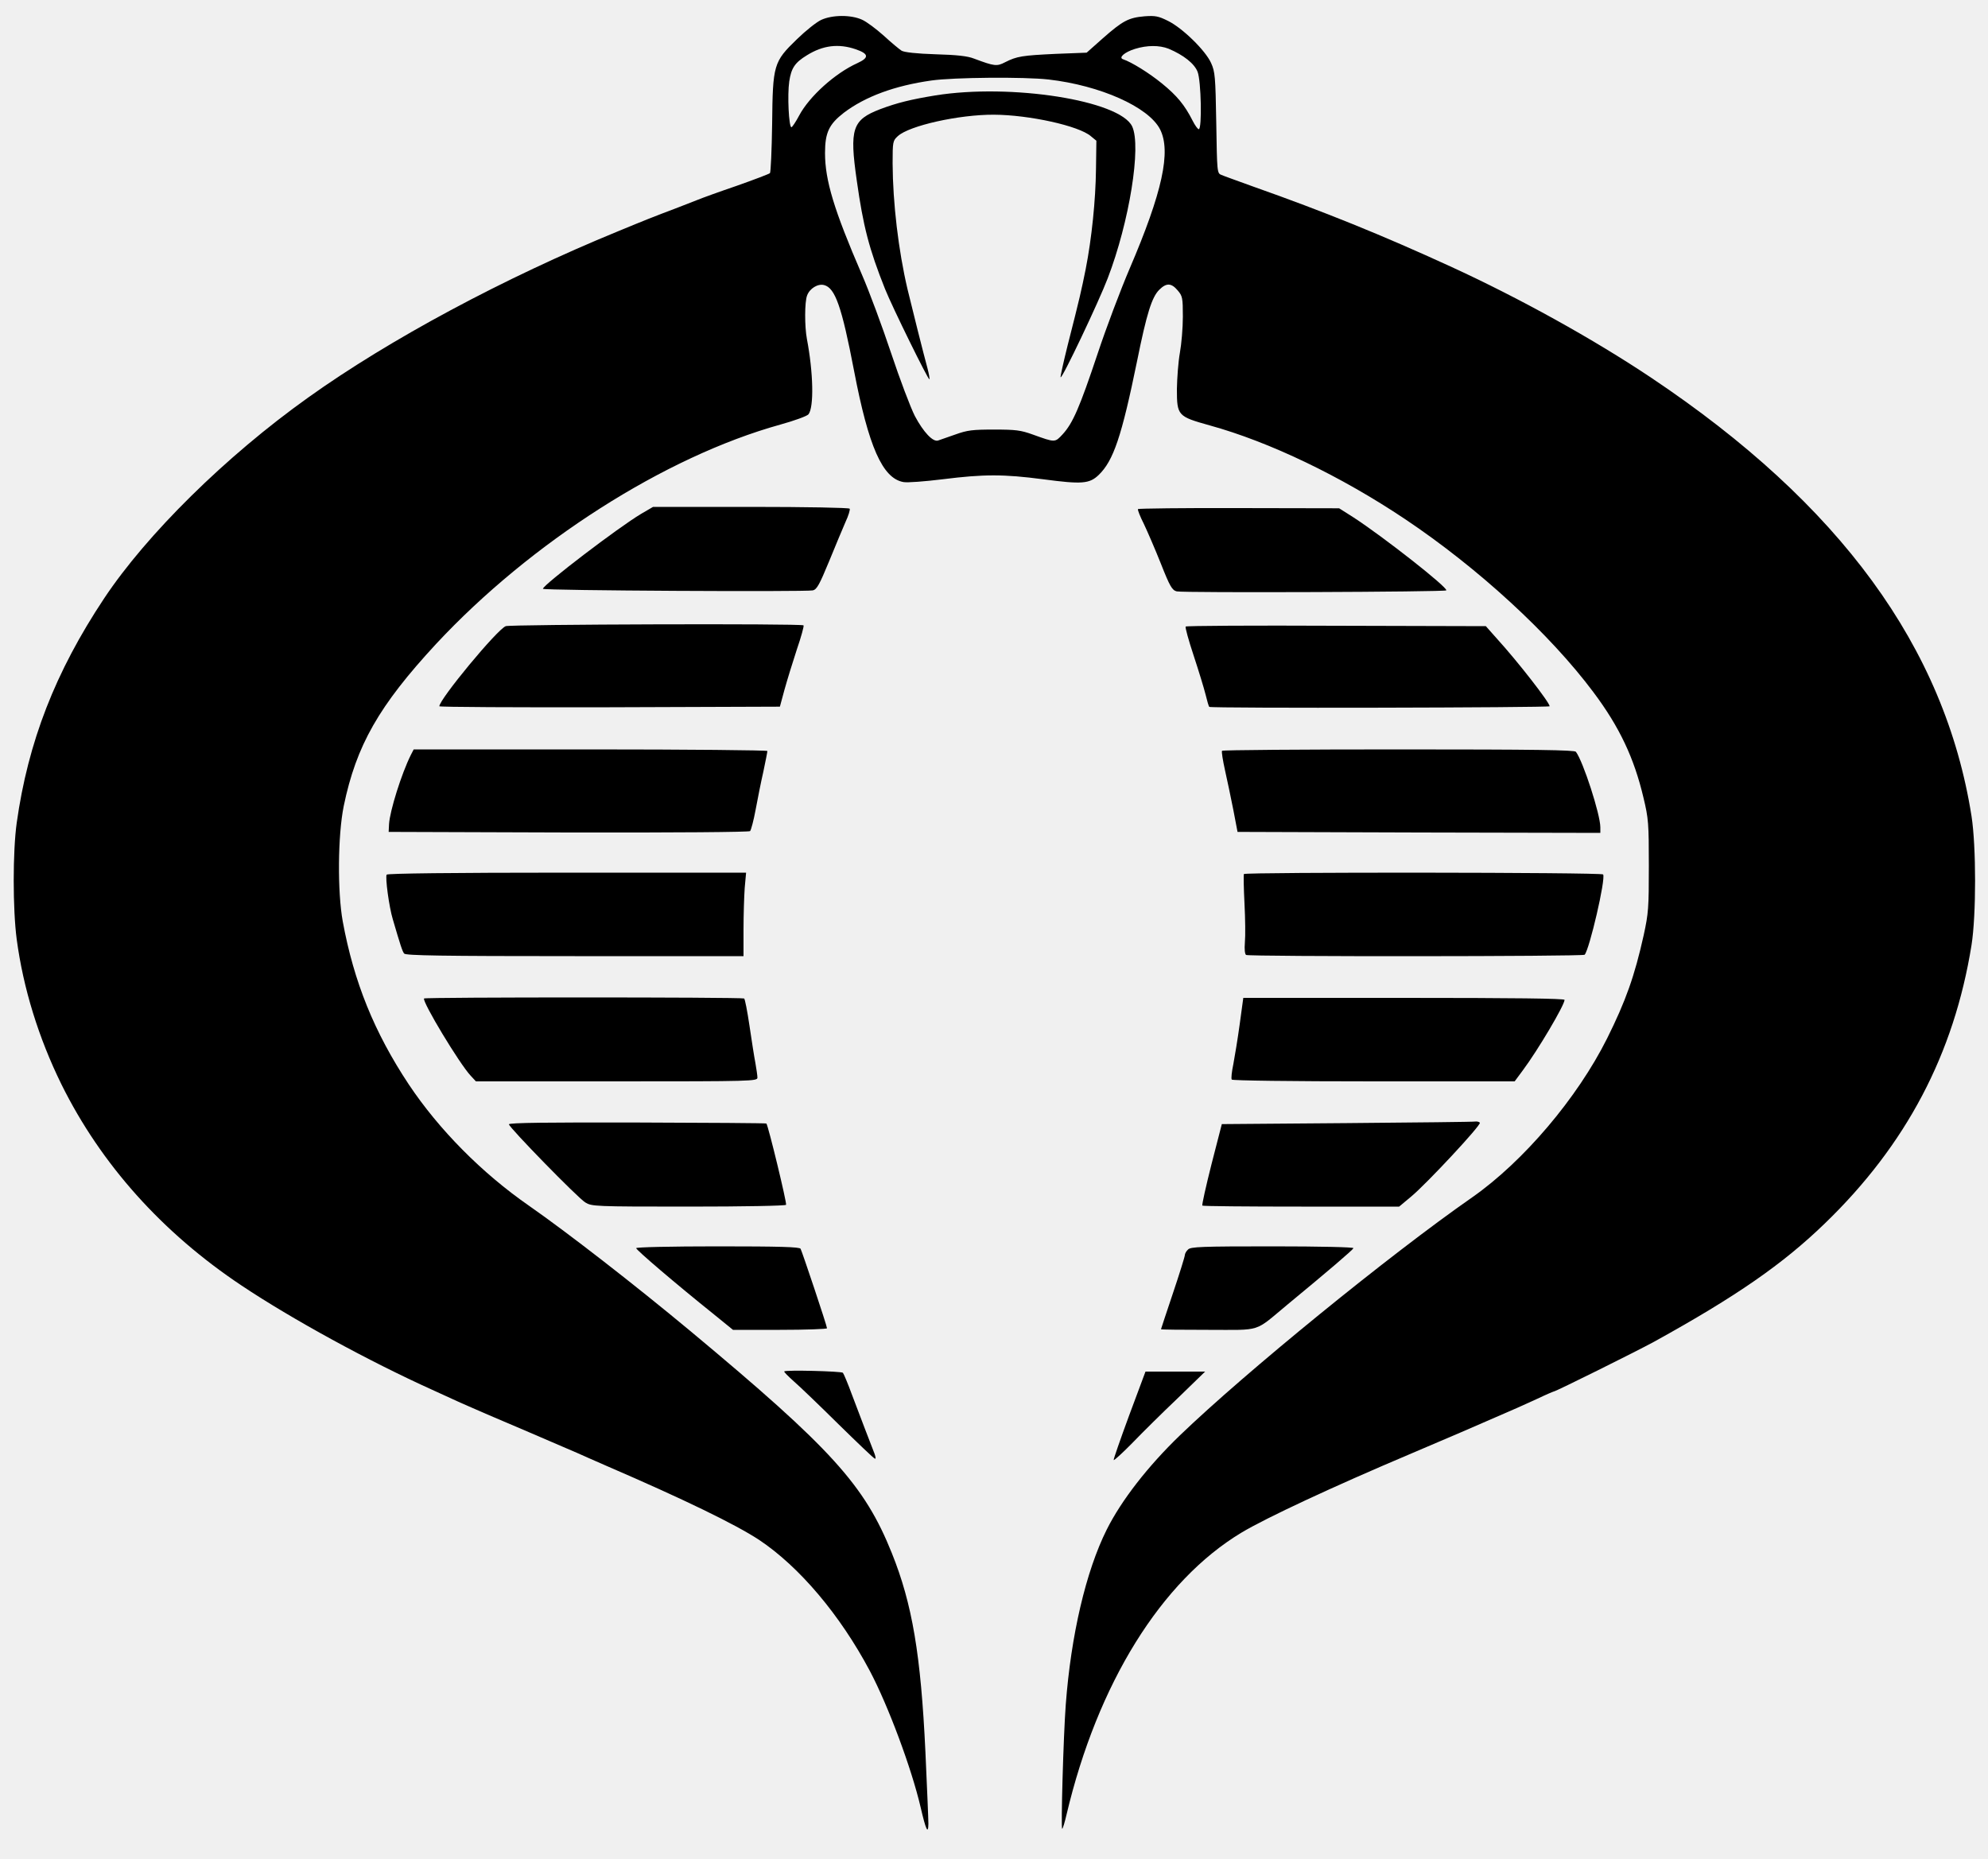
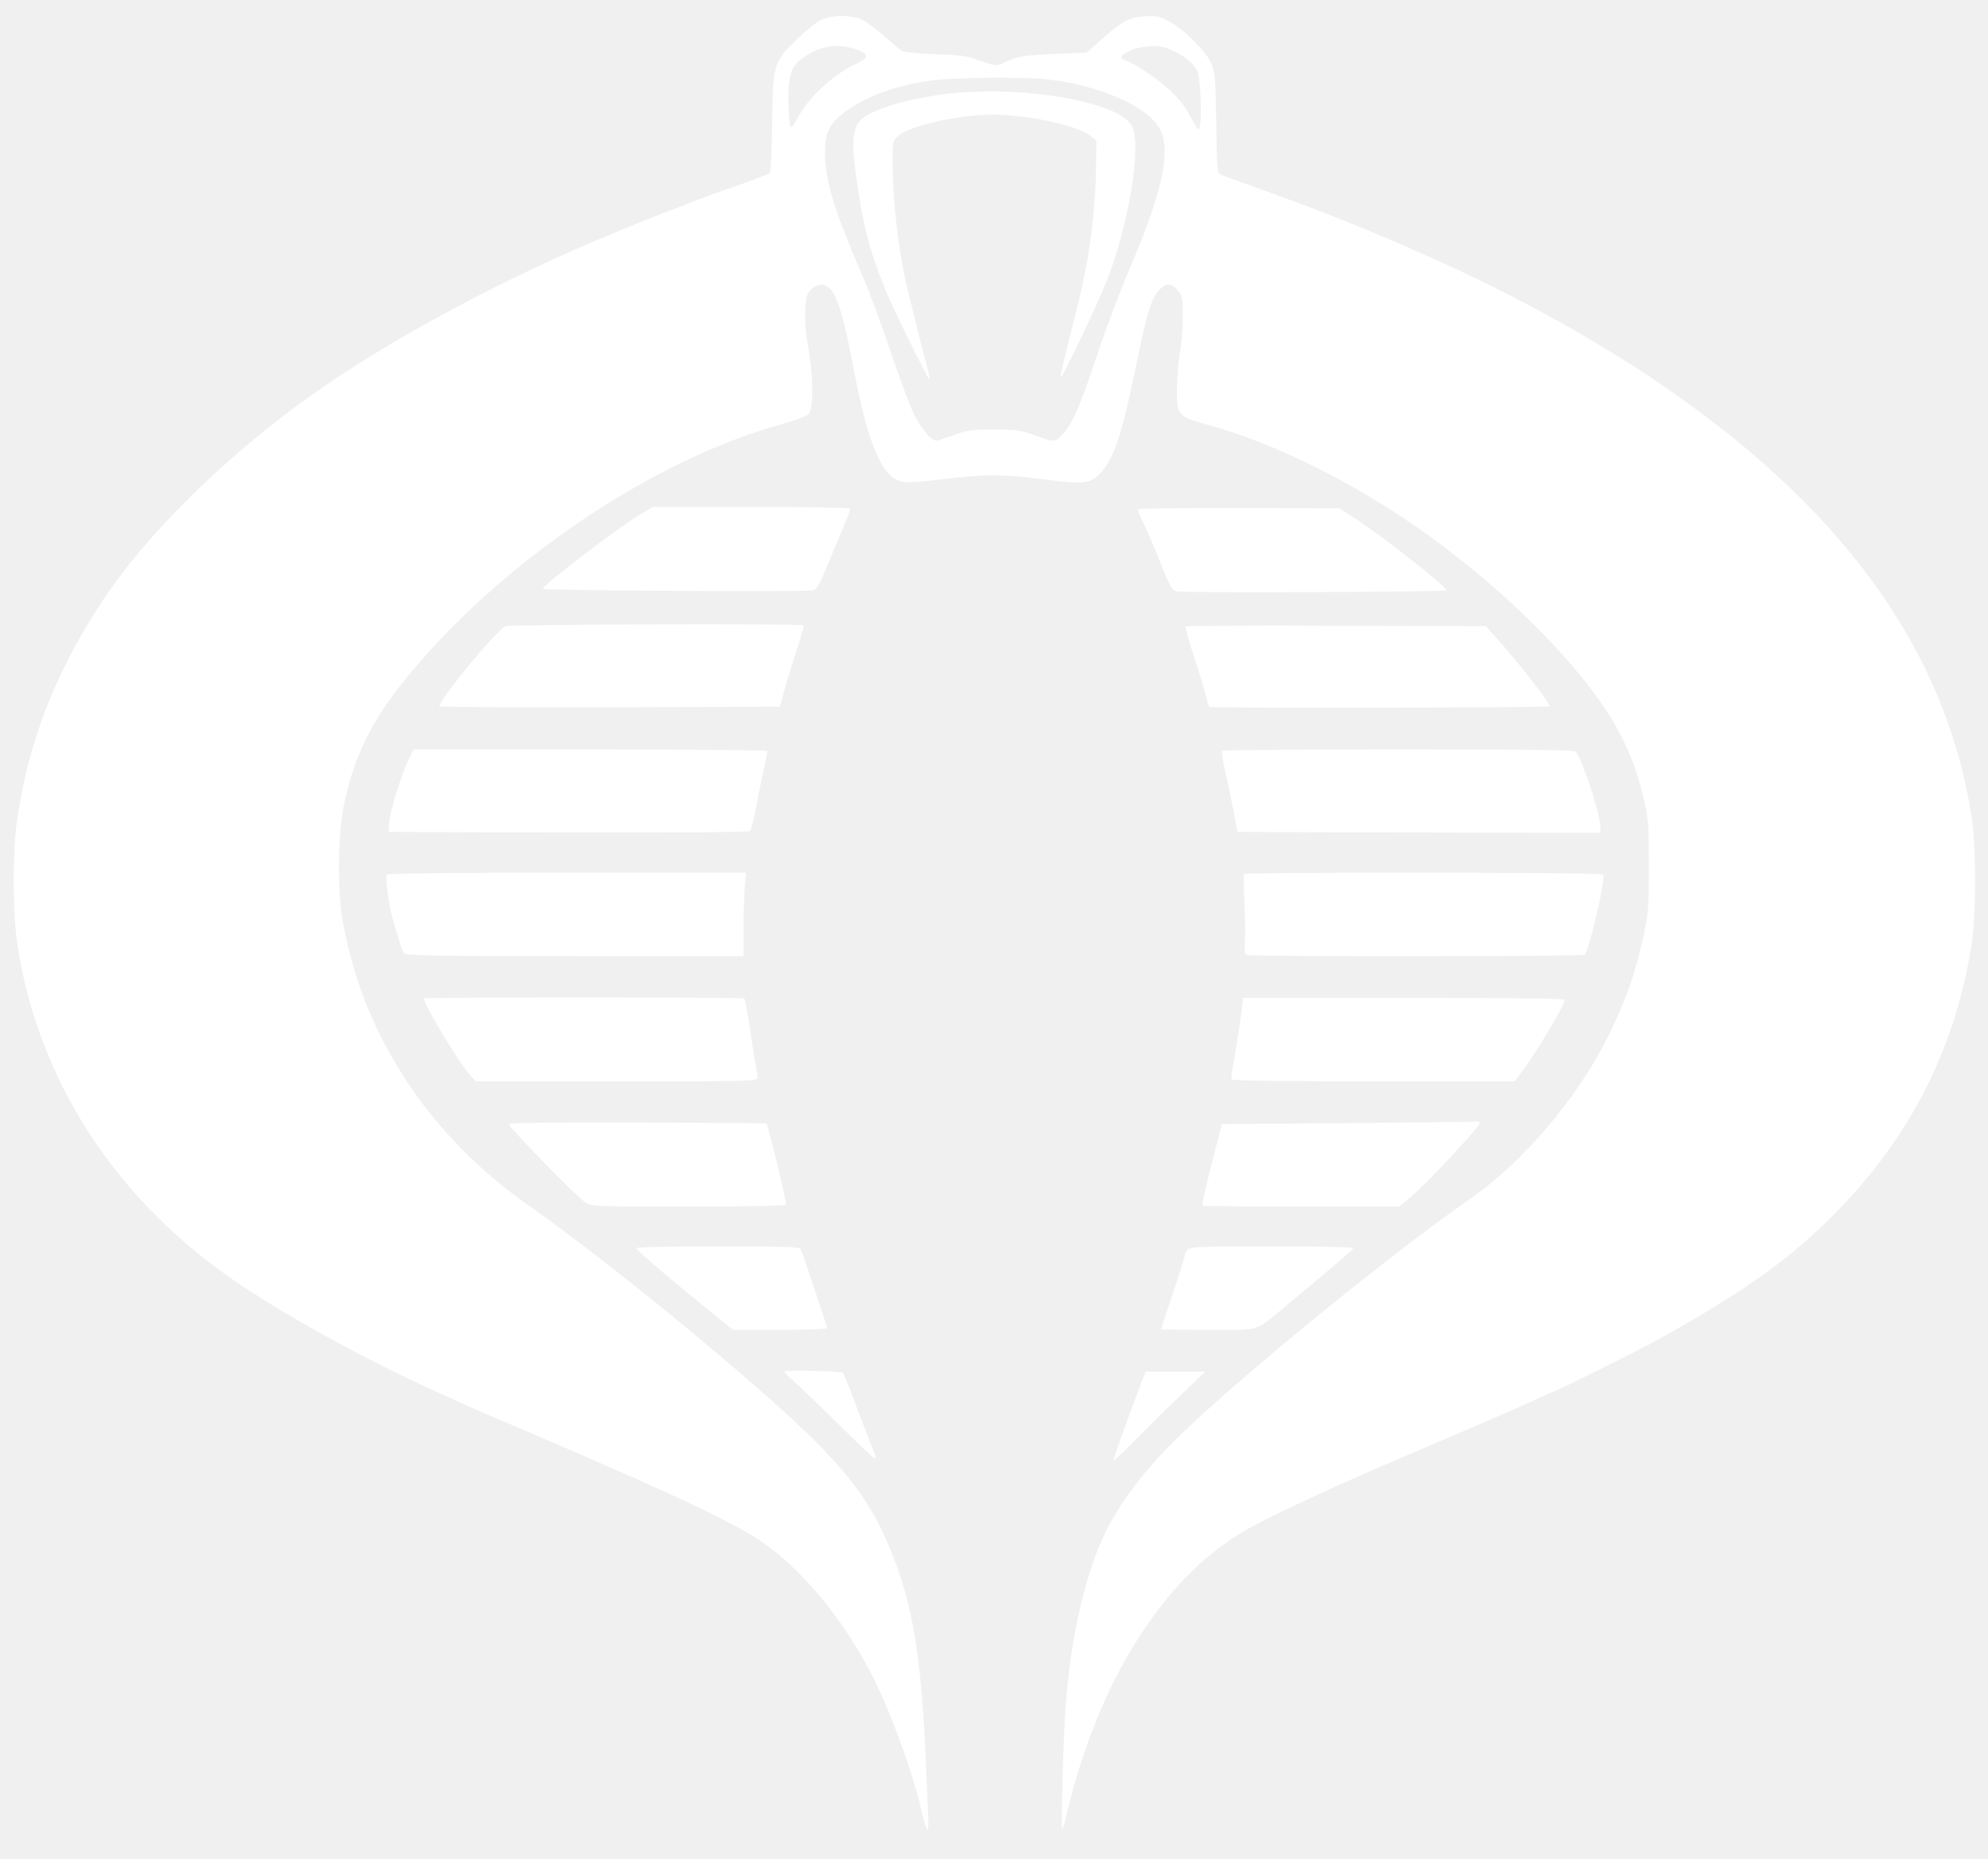
- <svg xmlns="http://www.w3.org/2000/svg" version="1.0" width="1000pt" height="935pt" viewBox="0 0 1000 935" preserveAspectRatio="xMidYMid meet">
-   <g transform="translate(0,935) scale(0.1,-0.1)" fill="#000000" stroke="none">
-     <path d="M4131 9250 c-24 -11 -79 -55 -122 -97 -118 -114 -122 -128 -125 -427 -2 -132 -7 -243 -11 -247 -4 -4 -80 -33 -168 -64 -88 -30 -176 -62 -195 -70 -19 -7 -64 -25 -100 -39 -127 -48 -167 -64 -300 -119 -574 -235 -1152 -545 -1560 -837 -414 -295 -812 -688 -1026 -1010 -246 -370 -383 -723 -440 -1130 -20 -143 -20 -434 0 -585 33 -247 110 -496 225 -730 199 -402 507 -746 906 -1012 253 -169 641 -381 960 -525 33 -15 96 -44 140 -64 44 -20 190 -83 325 -140 135 -58 254 -109 265 -114 11 -5 76 -34 145 -64 387 -167 649 -294 769 -373 202 -135 406 -376 556 -658 93 -176 210 -490 256 -687 26 -113 38 -139 39 -83 0 22 -7 185 -15 362 -23 488 -66 744 -169 1000 -137 342 -303 525 -1011 1115 -286 238 -624 500 -815 633 -236 164 -452 382 -604 610 -173 261 -276 515 -332 820 -27 150 -25 432 5 580 63 305 177 505 465 816 476 511 1151 942 1731 1103 72 20 135 43 142 52 28 37 24 210 -8 378 -12 63 -12 188 1 220 13 35 54 60 85 52 56 -14 89 -108 151 -431 73 -382 143 -541 248 -560 19 -4 108 3 198 14 207 26 306 26 505 0 196 -26 233 -23 280 22 74 72 115 193 193 574 48 238 74 320 111 357 36 36 61 35 93 -3 24 -28 26 -37 26 -132 0 -56 -7 -138 -15 -182 -8 -44 -14 -126 -15 -182 0 -134 4 -138 165 -183 301 -83 659 -255 982 -471 369 -247 730 -579 948 -871 132 -176 205 -332 252 -531 25 -104 27 -129 27 -342 0 -213 -2 -239 -26 -350 -46 -206 -90 -330 -184 -519 -150 -300 -421 -619 -678 -799 -414 -288 -1143 -882 -1470 -1197 -161 -155 -295 -327 -369 -475 -105 -210 -180 -533 -206 -880 -12 -159 -25 -625 -18 -625 3 0 13 33 22 72 156 659 476 1175 880 1418 123 74 462 232 845 394 113 48 230 98 260 111 30 13 109 47 175 76 66 28 158 69 203 90 46 22 86 39 88 39 10 0 418 203 504 250 415 229 648 391 859 595 410 396 650 853 738 1400 24 151 24 496 0 650 -134 848 -661 1569 -1610 2204 -293 196 -665 402 -1012 561 -342 157 -636 276 -990 401 -77 28 -150 54 -161 59 -22 8 -22 14 -26 262 -4 233 -6 257 -26 301 -28 63 -145 177 -217 212 -48 24 -64 27 -118 23 -80 -7 -109 -22 -210 -111 l-81 -72 -156 -6 c-168 -8 -195 -12 -254 -42 -42 -22 -54 -20 -156 18 -32 13 -87 19 -195 22 -95 3 -157 10 -170 18 -11 7 -51 40 -89 75 -38 34 -87 71 -110 81 -55 25 -148 25 -205 -1z m174 -148 c66 -23 68 -42 7 -70 -111 -50 -241 -167 -292 -263 -17 -32 -35 -59 -39 -59 -13 0 -21 162 -11 230 10 67 28 95 89 132 80 50 159 60 246 30z m1573 3 c76 -32 130 -75 146 -116 18 -45 23 -289 6 -289 -5 0 -19 19 -31 43 -40 79 -79 126 -154 187 -65 53 -152 107 -196 122 -24 8 8 36 60 52 61 19 123 19 169 1z m-603 -155 c260 -30 502 -138 560 -250 57 -111 12 -317 -153 -702 -44 -103 -117 -295 -161 -428 -90 -269 -124 -348 -175 -404 -40 -43 -37 -43 -151 -2 -61 22 -86 25 -195 25 -108 0 -134 -3 -195 -25 -38 -13 -77 -27 -86 -30 -26 -9 -74 42 -117 123 -22 43 -76 186 -120 318 -44 132 -110 310 -147 395 -140 324 -185 473 -185 610 0 103 20 145 95 203 107 81 255 136 440 162 111 16 468 19 590 5z" />
-     <path d="M4705 8870 c-122 -20 -192 -37 -277 -69 -141 -54 -156 -98 -118 -361 32 -227 61 -341 142 -544 36 -90 218 -460 223 -454 2 2 -2 26 -9 53 -19 69 -84 328 -101 400 -46 196 -74 434 -75 633 0 109 1 114 26 137 57 53 309 109 484 108 177 -1 427 -56 487 -108 l28 -23 -2 -144 c-2 -155 -21 -345 -52 -503 -22 -108 -28 -137 -90 -380 -22 -88 -38 -161 -36 -163 8 -8 192 380 237 498 109 284 170 664 123 764 -62 131 -610 217 -990 156z" />
-     <path d="M3225 6765 c-113 -67 -493 -357 -494 -377 -1 -9 1322 -16 1358 -8 20 5 33 29 81 145 31 77 69 166 83 199 15 32 24 62 21 67 -3 5 -220 9 -497 9 l-492 0 -60 -35z" />
-     <path d="M5724 6789 c-2 -4 11 -38 30 -75 18 -38 57 -128 86 -201 45 -114 56 -132 79 -138 33 -8 1351 -3 1356 5 9 14 -317 270 -468 368 l-71 45 -504 1 c-277 1 -506 -2 -508 -5z" />
-     <path d="M2544 6200 c-44 -17 -334 -368 -334 -403 0 -4 385 -6 857 -5 l856 3 23 85 c13 47 41 138 62 202 22 64 37 119 34 122 -9 10 -1475 5 -1498 -4z" />
-     <path d="M5964 6198 c-3 -4 15 -70 40 -145 25 -76 52 -164 60 -196 8 -33 16 -61 19 -63 8 -8 1712 -4 1712 3 0 19 -162 227 -266 341 l-55 62 -753 2 c-414 2 -755 0 -757 -4z" />
-     <path d="M2067 5553 c-48 -96 -106 -283 -110 -348 l-2 -40 904 -3 c544 -1 909 2 914 7 5 5 18 54 28 108 10 54 27 140 39 192 11 52 20 98 20 103 0 4 -400 8 -890 8 l-889 0 -14 -27z" />
-     <path d="M6147 5573 c-3 -5 4 -48 15 -98 11 -49 30 -139 42 -200 l21 -110 913 -3 912 -2 0 28 c0 65 -87 333 -123 380 -7 9 -198 12 -893 12 -485 0 -885 -3 -887 -7z" />
-     <path d="M1945 4950 c-8 -13 12 -163 31 -225 38 -130 48 -161 57 -172 7 -10 191 -13 858 -13 l849 0 0 133 c0 74 3 168 6 210 l7 77 -901 0 c-581 0 -903 -4 -907 -10z" />
-     <path d="M6257 4953 c-2 -5 -1 -71 3 -148 4 -77 5 -165 2 -196 -3 -35 0 -59 6 -63 16 -9 1694 -8 1703 1 24 26 107 382 93 404 -6 11 -1801 12 -1807 2z" />
-     <path d="M2133 4327 c-10 -16 179 -330 235 -389 l26 -28 708 0 c684 0 708 1 708 19 0 10 -5 43 -10 72 -6 30 -19 115 -30 189 -11 74 -23 136 -27 137 -21 7 -1606 7 -1610 0z" />
-     <path d="M6236 4198 c-10 -73 -25 -164 -32 -201 -8 -38 -12 -73 -8 -78 3 -5 298 -9 714 -9 l709 0 40 54 c77 103 211 330 211 356 0 7 -255 10 -808 10 l-808 0 -18 -132z" />
-     <path d="M2560 3694 c0 -15 345 -369 384 -393 33 -20 45 -21 519 -21 280 0 488 4 491 9 5 8 -90 400 -99 409 -2 2 -294 4 -649 5 -448 1 -646 -1 -646 -9z" />
-     <path d="M6775 3700 l-629 -5 -52 -202 c-28 -111 -49 -205 -46 -208 3 -3 227 -5 498 -5 l492 0 61 51 c78 65 352 359 345 371 -3 4 -13 7 -22 6 -9 -2 -300 -5 -647 -8z" />
-     <path d="M3200 3071 c0 -9 199 -179 391 -333 l96 -78 236 0 c131 0 237 4 237 8 0 12 -125 385 -133 400 -6 9 -101 12 -418 12 -234 0 -409 -4 -409 -9z" />
-     <path d="M5976 3064 c-9 -8 -16 -21 -16 -28 0 -7 -27 -94 -60 -192 -33 -98 -60 -180 -60 -181 0 -2 107 -3 238 -3 273 0 228 -14 398 127 207 171 329 275 332 284 2 5 -166 9 -406 9 -360 0 -413 -2 -426 -16z" />
-     <path d="M3945 2451 c-3 -2 19 -24 48 -50 29 -25 130 -122 225 -216 95 -93 177 -172 183 -173 5 -2 4 8 -2 25 -19 47 -74 193 -114 298 -20 55 -41 104 -45 109 -8 8 -288 15 -295 7z" />
-     <path d="M5680 2230 c-45 -122 -80 -223 -78 -225 2 -3 45 36 94 86 49 51 151 152 228 225 l138 134 -150 0 -150 0 -82 -220z" />
+ <svg xmlns="http://www.w3.org/2000/svg" version="1.0" width="1000pt" height="935pt" viewBox="0 0 1000 935" preserveAspectRatio="xMidYMid meet" id="svg18">
+   <defs id="defs18" />
+   <g transform="translate(0,935) scale(0.1,-0.1)" fill="#000000" stroke="none" id="g18" style="fill:#ffffff;fill-opacity:1">
+     <path d="M4131 9250 c-24 -11 -79 -55 -122 -97 -118 -114 -122 -128 -125 -427 -2 -132 -7 -243 -11 -247 -4 -4 -80 -33 -168 -64 -88 -30 -176 -62 -195 -70 -19 -7 -64 -25 -100 -39 -127 -48 -167 -64 -300 -119 -574 -235 -1152 -545 -1560 -837 -414 -295 -812 -688 -1026 -1010 -246 -370 -383 -723 -440 -1130 -20 -143 -20 -434 0 -585 33 -247 110 -496 225 -730 199 -402 507 -746 906 -1012 253 -169 641 -381 960 -525 33 -15 96 -44 140 -64 44 -20 190 -83 325 -140 135 -58 254 -109 265 -114 11 -5 76 -34 145 -64 387 -167 649 -294 769 -373 202 -135 406 -376 556 -658 93 -176 210 -490 256 -687 26 -113 38 -139 39 -83 0 22 -7 185 -15 362 -23 488 -66 744 -169 1000 -137 342 -303 525 -1011 1115 -286 238 -624 500 -815 633 -236 164 -452 382 -604 610 -173 261 -276 515 -332 820 -27 150 -25 432 5 580 63 305 177 505 465 816 476 511 1151 942 1731 1103 72 20 135 43 142 52 28 37 24 210 -8 378 -12 63 -12 188 1 220 13 35 54 60 85 52 56 -14 89 -108 151 -431 73 -382 143 -541 248 -560 19 -4 108 3 198 14 207 26 306 26 505 0 196 -26 233 -23 280 22 74 72 115 193 193 574 48 238 74 320 111 357 36 36 61 35 93 -3 24 -28 26 -37 26 -132 0 -56 -7 -138 -15 -182 -8 -44 -14 -126 -15 -182 0 -134 4 -138 165 -183 301 -83 659 -255 982 -471 369 -247 730 -579 948 -871 132 -176 205 -332 252 -531 25 -104 27 -129 27 -342 0 -213 -2 -239 -26 -350 -46 -206 -90 -330 -184 -519 -150 -300 -421 -619 -678 -799 -414 -288 -1143 -882 -1470 -1197 -161 -155 -295 -327 -369 -475 -105 -210 -180 -533 -206 -880 -12 -159 -25 -625 -18 -625 3 0 13 33 22 72 156 659 476 1175 880 1418 123 74 462 232 845 394 113 48 230 98 260 111 30 13 109 47 175 76 66 28 158 69 203 90 46 22 86 39 88 39 10 0 418 203 504 250 415 229 648 391 859 595 410 396 650 853 738 1400 24 151 24 496 0 650 -134 848 -661 1569 -1610 2204 -293 196 -665 402 -1012 561 -342 157 -636 276 -990 401 -77 28 -150 54 -161 59 -22 8 -22 14 -26 262 -4 233 -6 257 -26 301 -28 63 -145 177 -217 212 -48 24 -64 27 -118 23 -80 -7 -109 -22 -210 -111 l-81 -72 -156 -6 c-168 -8 -195 -12 -254 -42 -42 -22 -54 -20 -156 18 -32 13 -87 19 -195 22 -95 3 -157 10 -170 18 -11 7 -51 40 -89 75 -38 34 -87 71 -110 81 -55 25 -148 25 -205 -1z m174 -148 c66 -23 68 -42 7 -70 -111 -50 -241 -167 -292 -263 -17 -32 -35 -59 -39 -59 -13 0 -21 162 -11 230 10 67 28 95 89 132 80 50 159 60 246 30z m1573 3 c76 -32 130 -75 146 -116 18 -45 23 -289 6 -289 -5 0 -19 19 -31 43 -40 79 -79 126 -154 187 -65 53 -152 107 -196 122 -24 8 8 36 60 52 61 19 123 19 169 1z m-603 -155 c260 -30 502 -138 560 -250 57 -111 12 -317 -153 -702 -44 -103 -117 -295 -161 -428 -90 -269 -124 -348 -175 -404 -40 -43 -37 -43 -151 -2 -61 22 -86 25 -195 25 -108 0 -134 -3 -195 -25 -38 -13 -77 -27 -86 -30 -26 -9 -74 42 -117 123 -22 43 -76 186 -120 318 -44 132 -110 310 -147 395 -140 324 -185 473 -185 610 0 103 20 145 95 203 107 81 255 136 440 162 111 16 468 19 590 5z" id="path1" style="fill:#ffffff;fill-opacity:1" />
+     <path d="M4705 8870 c-122 -20 -192 -37 -277 -69 -141 -54 -156 -98 -118 -361 32 -227 61 -341 142 -544 36 -90 218 -460 223 -454 2 2 -2 26 -9 53 -19 69 -84 328 -101 400 -46 196 -74 434 -75 633 0 109 1 114 26 137 57 53 309 109 484 108 177 -1 427 -56 487 -108 l28 -23 -2 -144 c-2 -155 -21 -345 -52 -503 -22 -108 -28 -137 -90 -380 -22 -88 -38 -161 -36 -163 8 -8 192 380 237 498 109 284 170 664 123 764 -62 131 -610 217 -990 156z" id="path2" style="fill:#ffffff;fill-opacity:1" />
+     <path d="M3225 6765 c-113 -67 -493 -357 -494 -377 -1 -9 1322 -16 1358 -8 20 5 33 29 81 145 31 77 69 166 83 199 15 32 24 62 21 67 -3 5 -220 9 -497 9 l-492 0 -60 -35z" id="path3" style="fill:#ffffff;fill-opacity:1" />
+     <path d="M5724 6789 c-2 -4 11 -38 30 -75 18 -38 57 -128 86 -201 45 -114 56 -132 79 -138 33 -8 1351 -3 1356 5 9 14 -317 270 -468 368 l-71 45 -504 1 c-277 1 -506 -2 -508 -5z" id="path4" style="fill:#ffffff;fill-opacity:1" />
+     <path d="M2544 6200 c-44 -17 -334 -368 -334 -403 0 -4 385 -6 857 -5 l856 3 23 85 c13 47 41 138 62 202 22 64 37 119 34 122 -9 10 -1475 5 -1498 -4z" id="path5" style="fill:#ffffff;fill-opacity:1" />
+     <path d="M5964 6198 c-3 -4 15 -70 40 -145 25 -76 52 -164 60 -196 8 -33 16 -61 19 -63 8 -8 1712 -4 1712 3 0 19 -162 227 -266 341 l-55 62 -753 2 c-414 2 -755 0 -757 -4z" id="path6" style="fill:#ffffff;fill-opacity:1" />
+     <path d="M2067 5553 c-48 -96 -106 -283 -110 -348 l-2 -40 904 -3 c544 -1 909 2 914 7 5 5 18 54 28 108 10 54 27 140 39 192 11 52 20 98 20 103 0 4 -400 8 -890 8 l-889 0 -14 -27z" id="path7" style="fill:#ffffff;fill-opacity:1" />
+     <path d="M6147 5573 c-3 -5 4 -48 15 -98 11 -49 30 -139 42 -200 l21 -110 913 -3 912 -2 0 28 c0 65 -87 333 -123 380 -7 9 -198 12 -893 12 -485 0 -885 -3 -887 -7z" id="path8" style="fill:#ffffff;fill-opacity:1" />
+     <path d="M1945 4950 c-8 -13 12 -163 31 -225 38 -130 48 -161 57 -172 7 -10 191 -13 858 -13 l849 0 0 133 c0 74 3 168 6 210 l7 77 -901 0 c-581 0 -903 -4 -907 -10z" id="path9" style="fill:#ffffff;fill-opacity:1" />
+     <path d="M6257 4953 c-2 -5 -1 -71 3 -148 4 -77 5 -165 2 -196 -3 -35 0 -59 6 -63 16 -9 1694 -8 1703 1 24 26 107 382 93 404 -6 11 -1801 12 -1807 2z" id="path10" style="fill:#ffffff;fill-opacity:1" />
+     <path d="M2133 4327 c-10 -16 179 -330 235 -389 l26 -28 708 0 c684 0 708 1 708 19 0 10 -5 43 -10 72 -6 30 -19 115 -30 189 -11 74 -23 136 -27 137 -21 7 -1606 7 -1610 0z" id="path11" style="fill:#ffffff;fill-opacity:1" />
+     <path d="M6236 4198 c-10 -73 -25 -164 -32 -201 -8 -38 -12 -73 -8 -78 3 -5 298 -9 714 -9 l709 0 40 54 c77 103 211 330 211 356 0 7 -255 10 -808 10 l-808 0 -18 -132z" id="path12" style="fill:#ffffff;fill-opacity:1" />
+     <path d="M2560 3694 c0 -15 345 -369 384 -393 33 -20 45 -21 519 -21 280 0 488 4 491 9 5 8 -90 400 -99 409 -2 2 -294 4 -649 5 -448 1 -646 -1 -646 -9z" id="path13" style="fill:#ffffff;fill-opacity:1" />
+     <path d="M6775 3700 l-629 -5 -52 -202 c-28 -111 -49 -205 -46 -208 3 -3 227 -5 498 -5 l492 0 61 51 c78 65 352 359 345 371 -3 4 -13 7 -22 6 -9 -2 -300 -5 -647 -8z" id="path14" style="fill:#ffffff;fill-opacity:1" />
+     <path d="M3200 3071 c0 -9 199 -179 391 -333 l96 -78 236 0 c131 0 237 4 237 8 0 12 -125 385 -133 400 -6 9 -101 12 -418 12 -234 0 -409 -4 -409 -9z" id="path15" style="fill:#ffffff;fill-opacity:1" />
+     <path d="M5976 3064 c-9 -8 -16 -21 -16 -28 0 -7 -27 -94 -60 -192 -33 -98 -60 -180 -60 -181 0 -2 107 -3 238 -3 273 0 228 -14 398 127 207 171 329 275 332 284 2 5 -166 9 -406 9 -360 0 -413 -2 -426 -16z" id="path16" style="fill:#ffffff;fill-opacity:1" />
+     <path d="M3945 2451 c-3 -2 19 -24 48 -50 29 -25 130 -122 225 -216 95 -93 177 -172 183 -173 5 -2 4 8 -2 25 -19 47 -74 193 -114 298 -20 55 -41 104 -45 109 -8 8 -288 15 -295 7z" id="path17" style="fill:#ffffff;fill-opacity:1" />
+     <path d="M5680 2230 c-45 -122 -80 -223 -78 -225 2 -3 45 36 94 86 49 51 151 152 228 225 l138 134 -150 0 -150 0 -82 -220z" id="path18" style="fill:#ffffff;fill-opacity:1" />
  </g>
</svg>
